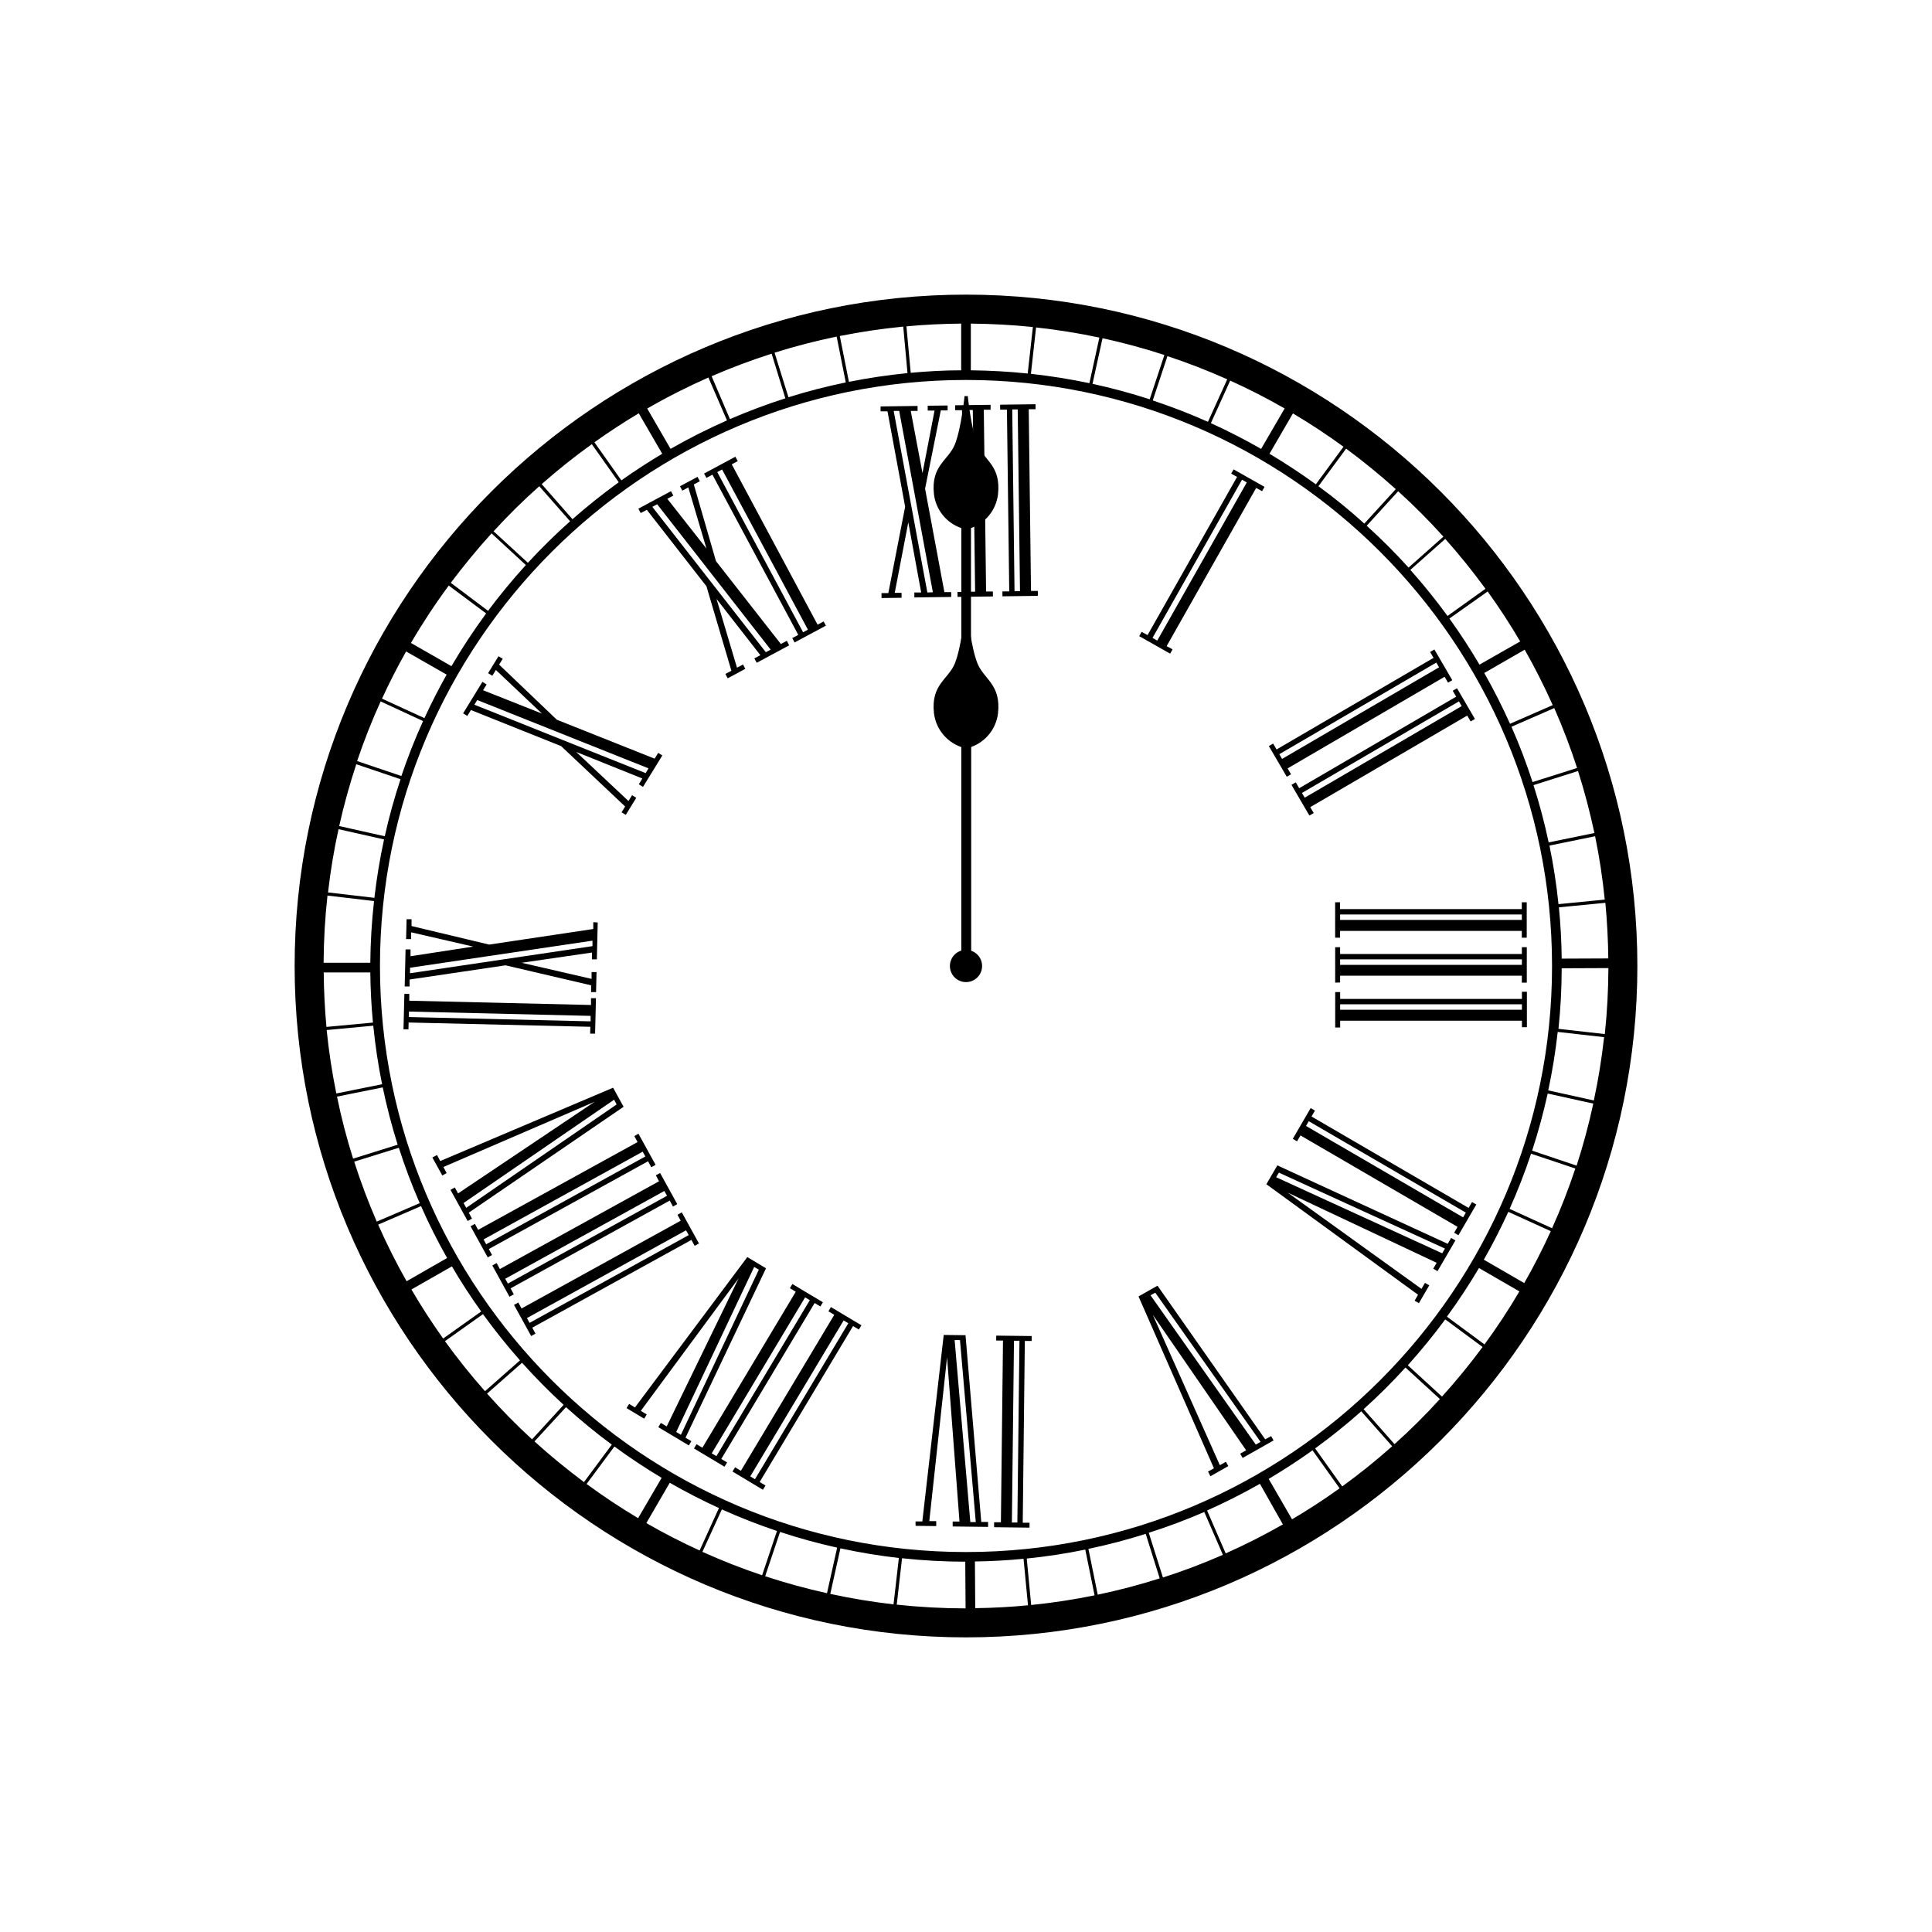
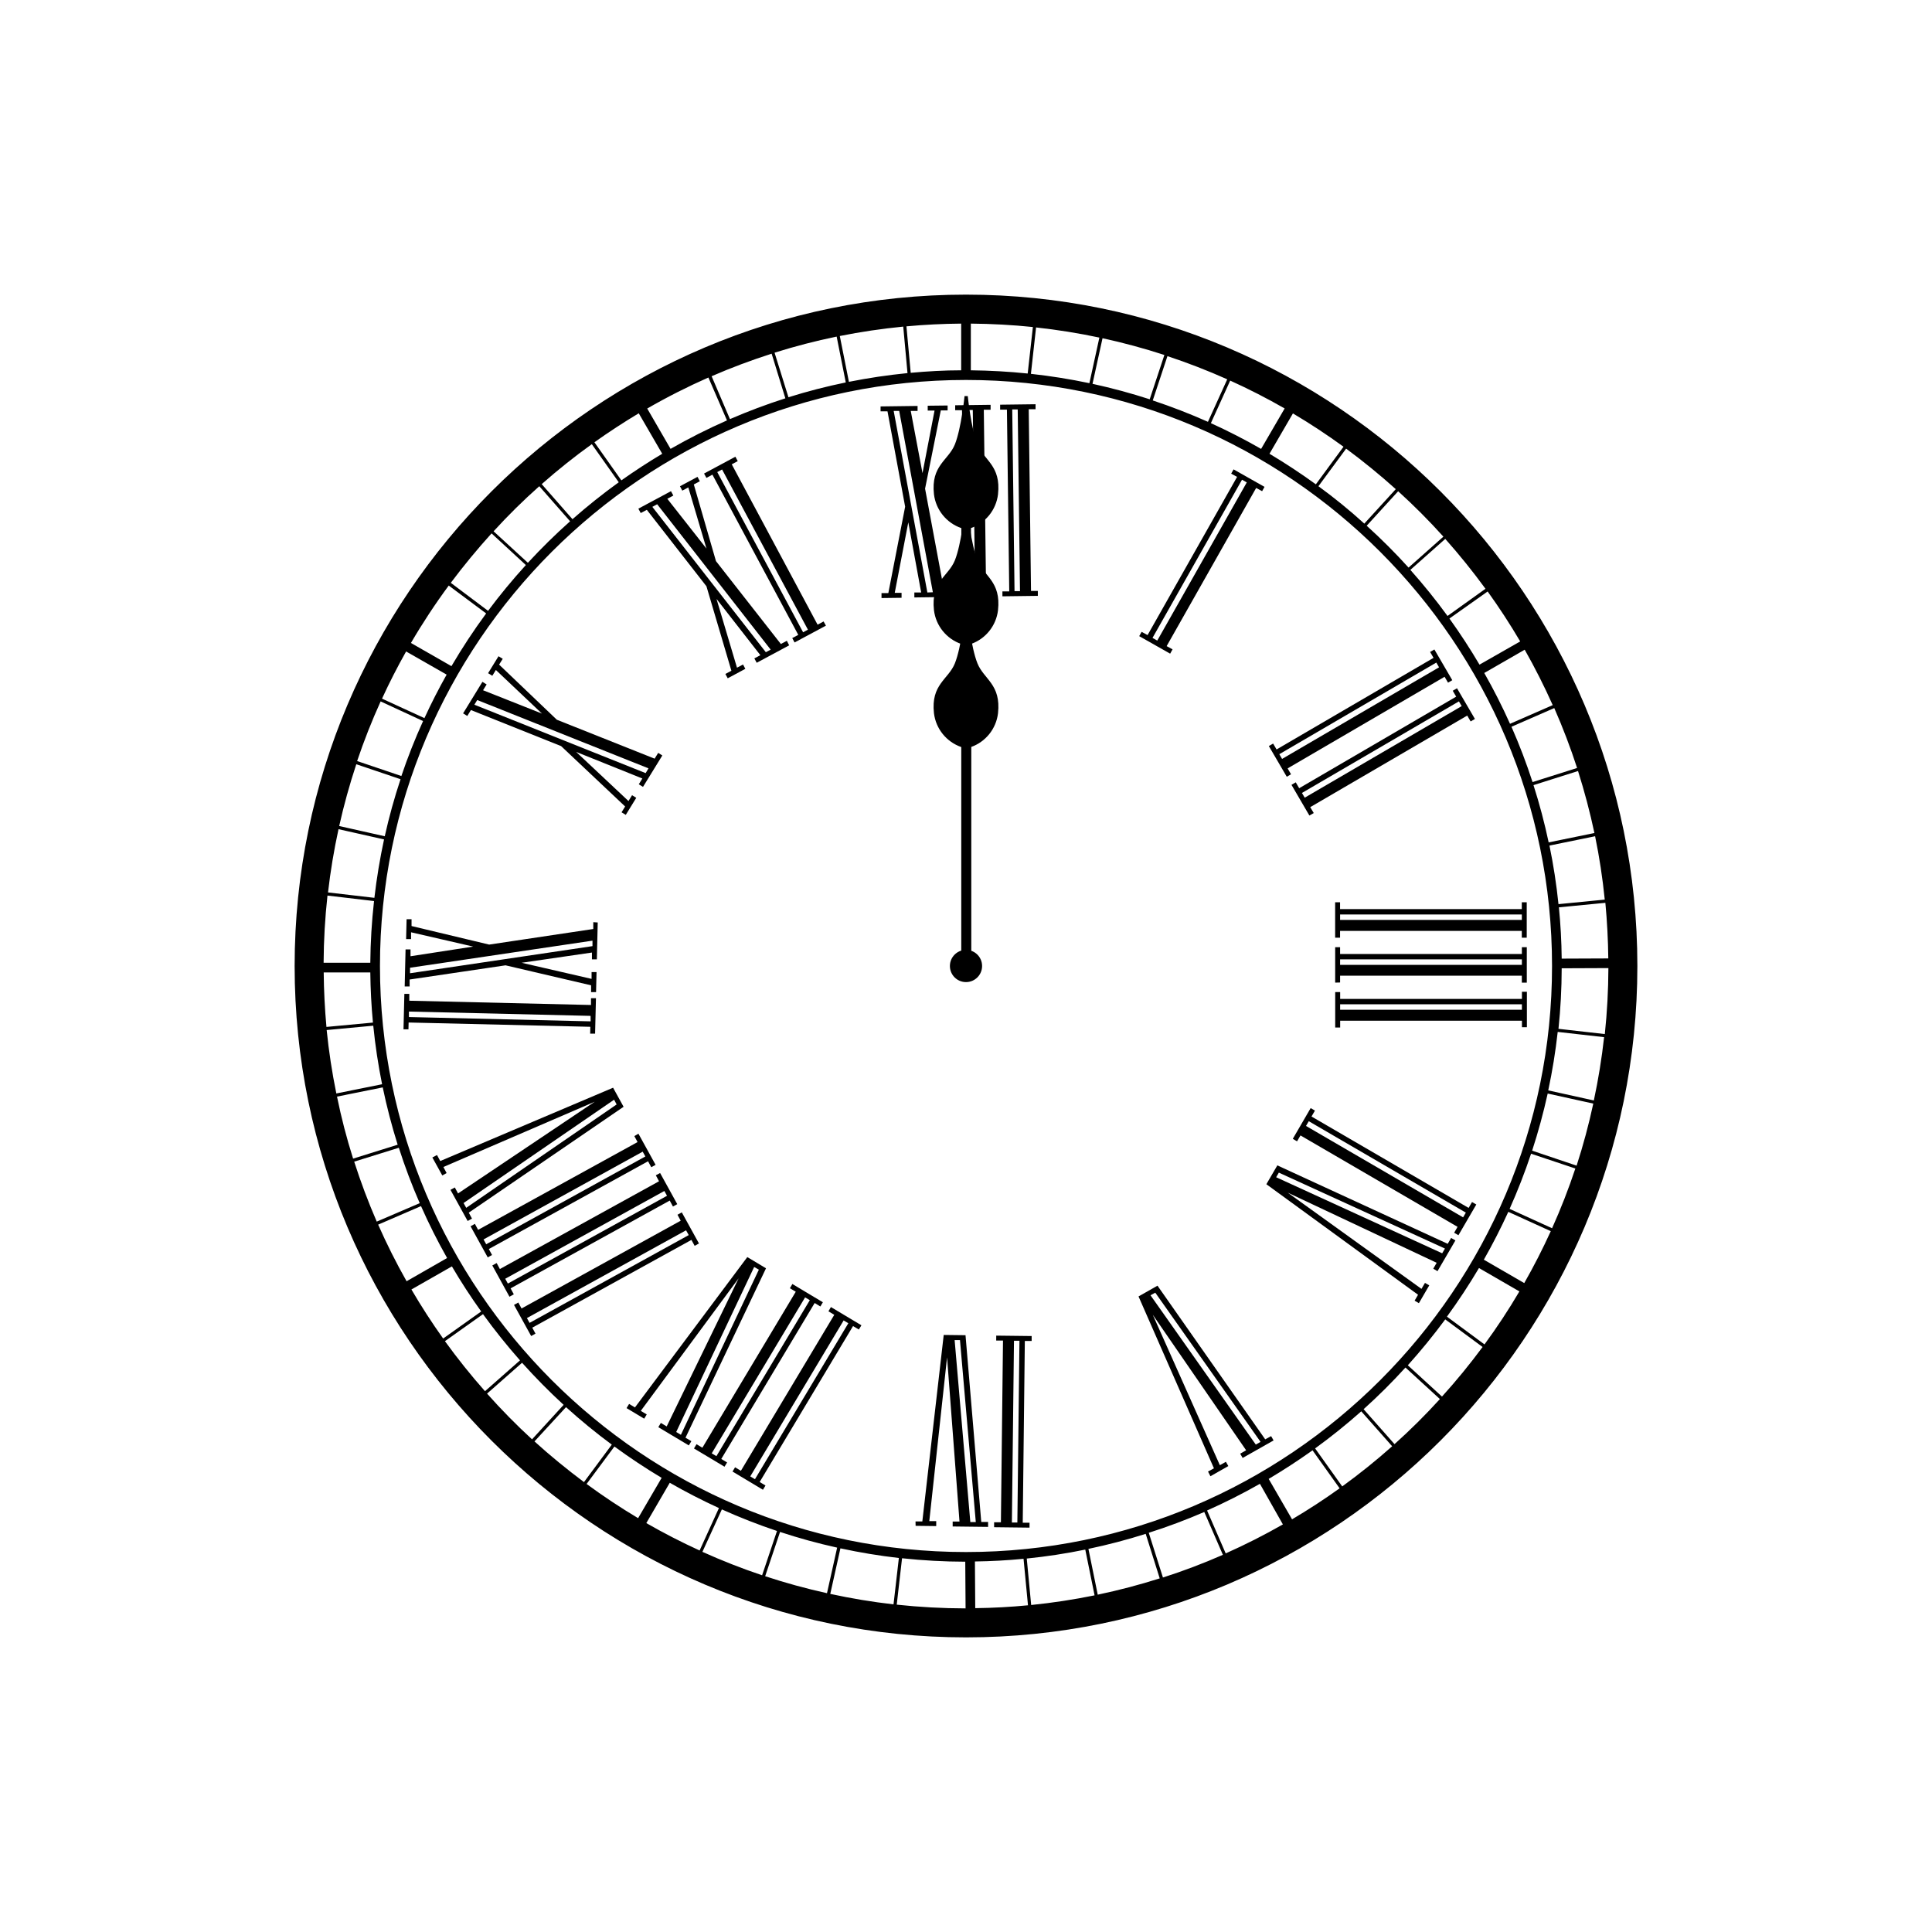
<svg xmlns="http://www.w3.org/2000/svg" id="Layer_3" data-name="Layer 3" viewBox="0 0 600 600">
  <g id="clock_face">
    <path id="rim" d="M300,91.5C185,91.5,91.5,185,91.5,300S185,508.5,300,508.5,508.5,415,508.5,300,415,91.5,300,91.5ZM190,448.64l-8.64,11.64c-5.33-4-10.47-8.18-15.37-12.64L175.78,437C180.31,441.09,185.06,445,190,448.64Zm.81.59q7.1,5.2,14.67,9.73l-7.31,12.52q-8.27-4.94-16-10.62ZM208,460.49q7.43,4.26,15.27,7.85l-6,13.18q-8.49-3.88-16.55-8.51Zm16.18,8.27c5.56,2.5,11.28,4.74,17.12,6.7l-4.62,13.75a199.08,199.08,0,0,1-18.54-7.27Zm18.07,7q8.69,2.87,17.73,4.87l-3.15,14.15q-9.78-2.16-19.2-5.27ZM261,480.85a183.57,183.57,0,0,0,18.15,3l-1.66,14.4A198.5,198.5,0,0,1,257.85,495Zm19.14,3.08A187.16,187.16,0,0,0,299.77,485l.1,14.5a203.81,203.81,0,0,1-21.38-1.16Zm22.63,1q7.62-.1,15.1-.83l1.38,14.44c-5.4.52-10.87.82-16.38.89Zm16.1-.91q9.22-.94,18.17-2.78l2.89,14.21a199.17,199.17,0,0,1-19.69,3Zm19.15-3a182.17,182.17,0,0,0,17.79-4.67l4.35,13.83a196.38,196.38,0,0,1-19.25,5.06Zm18.74-5A182,182,0,0,0,374,469.56l5.78,13.3q-9.09,4-18.62,7.05Zm18.11-6.92q8.43-3.75,16.41-8.29l7.13,12.61a198.12,198.12,0,0,1-17.76,9ZM394,459.29q7-4.16,13.62-8.88l8.41,11.8q-7.15,5.13-14.77,9.63Zm14.42-9.47q7.46-5.42,14.33-11.52l9.6,10.85q-7.44,6.62-15.51,12.47ZM300,482c-100.35,0-182-81.64-182-182s81.65-182,182-182,182,81.65,182,182S400.36,482,300,482ZM151.57,189.7,140,181q6-8,12.66-15.35l10.65,9.83Q157.08,182.32,151.57,189.7Zm-.59.81a186.35,186.35,0,0,0-10.78,16.37l-12.58-7.2a200.08,200.08,0,0,1,11.74-17.83Zm-12.27,19q-3.72,6.6-6.9,13.51l-13.17-6.05c2.29-5,4.8-9.89,7.48-14.65Zm-7.32,14.42A183.6,183.6,0,0,0,124.65,241l-13.74-4.65a197.81,197.81,0,0,1,7.3-18.52Zm-7,18.06a181.75,181.75,0,0,0-4.9,17.72l-14.15-3.18a199.08,199.08,0,0,1,5.31-19.19Zm-5.12,18.7q-1.93,8.93-3,18.14l-14.4-1.68a195.68,195.68,0,0,1,3.26-19.64Zm-3.11,19.14A186.15,186.15,0,0,0,115,299l-14.5,0a199.75,199.75,0,0,1,1.2-20.87ZM100.53,302,115,302c.06,5.24.33,10.44.82,15.57l-14.44,1.35C100.87,313.31,100.58,307.67,100.53,302Zm15.39,16.54q.93,9.23,2.74,18.18l-14.21,2.86a196.63,196.63,0,0,1-3-19.69Zm2.94,19.16q1.89,9.07,4.64,17.8l-13.84,4.32q-3-9.44-5-19.26Zm5,18.75a181,181,0,0,0,6.49,17.2L117,379.38a199,199,0,0,1-7-18.62Zm6.89,18.12q3.66,8.28,8.1,16.12l-12.58,7.21q-4.83-8.53-8.83-17.58Zm9.59,18.72q4.25,7.25,9.1,14l-11.82,8.4q-5.26-7.38-9.85-15.23ZM150,408.12q5.39,7.45,11.49,14.35l-10.87,9.58q-6.6-7.46-12.44-15.54ZM409.45,151l8.6-11.67q8,5.91,15.42,12.58l-9.77,10.7Q416.88,156.41,409.45,151Zm-.8-.59q-7-5.07-14.4-9.49l7.28-12.53q8.12,4.82,15.71,10.35Zm-17-11q-7.59-4.35-15.6-8l6-13.21q8.68,3.93,16.91,8.65ZM375.14,131q-8.36-3.72-17.14-6.64l4.56-13.76a198.11,198.11,0,0,1,18.57,7.2Zm-18.09-7q-8.7-2.82-17.76-4.8l3.11-14.16a198.24,198.24,0,0,1,19.21,5.2Zm-18.73-5q-8.94-1.89-18.16-2.9l1.6-14.41a198.79,198.79,0,0,1,19.66,3.15Zm-19.16-3q-8.71-.9-17.66-1v-14.5q9.75.08,19.27,1.06Zm-20.66-1c-5.28,0-10.51.31-15.67.78l-1.33-14.43q8.42-.78,17-.85Zm-16.67.87q-9.24.92-18.19,2.71l-2.83-14.23q9.69-1.94,19.7-2.92Zm-19.17,2.9a181.37,181.37,0,0,0-17.8,4.6l-4.31-13.84a196.7,196.7,0,0,1,19.28-5ZM243.9,123.7q-8.81,2.82-17.21,6.46L221,116.84q9.1-3.95,18.64-7Zm-18.13,6.86a185.27,185.27,0,0,0-17.52,8.84L201,126.87A200.54,200.54,0,0,1,220,117.24Zm-20.11,10.36q-6.51,3.89-12.69,8.26l-8.37-11.83q6.68-4.75,13.77-9Zm-13.5,8.85q-7.47,5.39-14.37,11.47l-9.56-10.89a198.14,198.14,0,0,1,15.56-12.41Zm289,112.84,14.21-2.91q2,9.69,3,19.68L484,280.79Q483.05,271.56,481.2,262.61Zm-.21-1a182.13,182.13,0,0,0-4.71-17.78l13.83-4.38q3,9.44,5.09,19.25Zm-5-18.73a182,182,0,0,0-6.55-17.18l13.29-5.8a198,198,0,0,1,7.09,18.6Zm-7-18.1q-3.63-8.1-8-15.78l12.56-7.23q4.75,8.37,8.7,17.21Zm-9.48-18.37q-4.35-7.38-9.34-14.32L462,183.69q5.4,7.5,10.11,15.51Zm-9.93-15.12q-5.42-7.44-11.54-14.31l10.84-9.62q6.61,7.43,12.49,15.49Zm-.77,218.42,11.66,8.61c-3.95,5.34-8.16,10.49-12.61,15.4L437.21,424Q443.36,417.15,448.84,409.74Zm.59-.81q5.32-7.29,9.95-15.1l12.55,7.26q-5,8.51-10.84,16.46Zm11.46-17.69q4.11-7.23,7.6-14.86l13.19,6q-3.76,8.26-8.24,16.12Zm8-15.78q3.74-8.35,6.67-17.13l13.75,4.59a195.2,195.2,0,0,1-7.23,18.55Zm7-18.08q2.83-8.7,4.83-17.74l14.16,3.12A195.57,195.57,0,0,1,489.63,362Zm5-18.72a183.73,183.73,0,0,0,2.94-18.16l14.41,1.63a198.85,198.85,0,0,1-3.19,19.66ZM484,319.51a185.24,185.24,0,0,0,1-18.8l14.5-.06a201,201,0,0,1-1.11,20.49Zm15.5-21.86-14.5.06c-.06-5.36-.35-10.68-.87-15.93l14.43-1.4Q499.37,288.91,499.47,297.65Zm-51.23-131-10.83,9.62q-6.17-6.82-13-13l9.77-10.71Q441.57,159.23,448.24,166.64ZM167.48,151l9.57,10.89q-6.87,6.12-13.11,12.89L153.29,165Q160,157.64,167.48,151ZM151.26,432.8l10.87-9.58q6.13,6.84,12.91,13.07L165.23,447A198.55,198.55,0,0,1,151.26,432.8Zm281.82,15.69-9.6-10.85q6.84-6.15,13-12.94l10.69,9.79Q440.5,441.84,433.08,448.49Z" />
    <g id="numbers">
      <g>
        <path d="M295.42,185.39l-11.46.15,0-1.54,2.12,0-4-21.78-4.21,21.89,2.12,0,0,1.54-6.23.08,0-1.54,2.12,0,5.22-26.83-5.48-29.61-2.15,0,0-1.53,11.49-.15,0,1.54-2.12,0,3.65,19.33,3.74-19.43-2.12,0V126l6.18-.07,0,1.53-2.12,0-4.88,24.3,6,32.13,2.12,0Zm-5.71-1.46-10.46-56.32-1.71,0L288,184Z" />
        <path d="M308.36,185.23l-11,.14,0-1.54,2.11,0-.71-56.44-2.12,0,0-1.53,11-.14,0,1.53-2.11,0,.71,56.44,2.11,0Zm-5.53-1.47-.72-56.44-1.7,0,.71,56.44Z" />
        <path d="M322.31,185.05l-11,.14,0-1.53,2.12,0-.72-56.44-2.11,0,0-1.54,11-.14,0,1.54-2.12,0,.71,56.44,2.12,0Zm-5.54-1.46-.71-56.44-1.7,0,.71,56.44Z" />
      </g>
      <path d="M363.4,203l-9.61-5.44.75-1.33,1.85,1,27.8-49.13-1.84-1,.75-1.33,9.61,5.43-.75,1.34-1.85-1-27.8,49.12,1.84,1Zm-4-4.06,27.8-49.12-1.48-.84-27.8,49.13Z" />
      <g>
        <path d="M399.62,241.23l-5.57-9.54,1.33-.77,1.07,1.83L445.2,204.3l-1.07-1.83,1.33-.77,5.56,9.54-1.32.77-1.07-1.83-48.75,28.45,1.06,1.83Zm-1.46-5.54,48.75-28.45-.85-1.47L397.3,234.22Z" />
        <path d="M406.64,253.27l-5.56-9.53,1.33-.78,1.06,1.83,48.76-28.44-1.07-1.83,1.33-.77,5.56,9.53-1.33.77-1.06-1.82L406.9,250.67,408,252.5Zm-1.45-5.54,48.75-28.44-.86-1.47-48.75,28.44Z" />
      </g>
      <g>
        <path d="M414.64,291.21v-11h1.53v2.12l56.44,0v-2.12h1.53v11h-1.53v-2.11l-56.44,0v2.11Zm1.54-5.52,56.44,0V284l-56.44,0Z" />
        <path d="M414.65,305.16v-11h1.53v2.11l56.45,0v-2.11h1.53v11h-1.54V303l-56.44,0v2.12Zm1.53-5.52,56.45,0v-1.7l-56.45,0Z" />
        <path d="M414.66,319.1v-11h1.54v2.12l56.45,0V308h1.54v11h-1.54V317l-56.45,0v2.11Zm1.53-5.52,56.45,0v-1.7l-56.45,0Z" />
      </g>
      <g>
        <path d="M401.49,353.67l5.55-9.54,1.33.78-1.07,1.83,48.79,28.39,1.06-1.83,1.33.77-5.55,9.54-1.33-.77,1.06-1.83-48.78-28.39-1.07,1.83Zm4.1-4,48.79,28.39.85-1.47-48.78-28.39Z" />
        <path d="M439.32,403.93l1.07-1.83-47.11-34.33,3.41-5.85,52.91,24.36,1.06-1.82,1.33.77-5.56,9.54-1.32-.77,1.06-1.83-46.25-21.78,41.53,29.88,1.09-1.86,1.33.77-3.22,5.53Zm-43-38.33,51.56,23.62.86-1.47-51.58-23.58Z" />
      </g>
      <path d="M375.16,457l1.84-1-23.42-53.38,5.89-3.34L392.92,447l1.84-1,.76,1.34-9.61,5.44-.76-1.33,1.85-1.05-29-42.1,20.84,46.73,1.87-1.06.76,1.33-5.56,3.16ZM357.3,402.26,390,448.63l1.48-.84-32.7-46.34Z" />
      <g>
        <path d="M309.39,414.79l11,.13v1.53l-2.12,0-.65,56.44,2.11,0v1.53l-11-.13,0-1.53,2.11,0,.65-56.44-2.11,0Zm5.51,1.6-.65,56.44,1.7,0,.65-56.44Z" />
        <path d="M284.32,472.49l2.12,0,6.64-57.91,6.77.08,4.89,58,2.12,0,0,1.53-11-.13,0-1.53,2.12,0-3.86-51-5.52,50.87,2.15,0v1.54l-6.4-.08Zm12.15-56.31,4.87,56.5,1.7,0-4.91-56.5Z" />
      </g>
      <g>
        <path d="M258.05,405.92l9.47,5.66-.79,1.32-1.81-1.08-29,48.43,1.81,1.09-.79,1.32L227.49,457l.79-1.32,1.81,1.09,29-48.44-1.81-1.09Zm3.95,4.15-29,48.44,1.46.87,29-48.44Z" />
        <path d="M246.08,398.76l9.47,5.67-.78,1.31L253,404.66l-29,48.43,1.81,1.09L225,455.5l-9.48-5.67.79-1.32,1.82,1.09,29-48.44-1.82-1.09Zm3.95,4.15-29,48.44,1.46.87,29-48.44Z" />
        <path d="M195.37,436l1.82,1.09,34.89-46.69,5.81,3.48-25,52.61,1.82,1.08-.79,1.32-9.47-5.67.78-1.32,1.82,1.09,22.34-46L199,438.16l1.85,1.1-.79,1.32-5.48-3.28Zm38.84-42.53L210,444.72l1.46.87,24.21-51.29Z" />
      </g>
      <g>
        <path d="M211.74,376.51l5.33,9.66-1.34.74-1-1.85-49.43,27.26,1,1.85-1.34.75-5.33-9.67,1.34-.74,1,1.85,49.43-27.26-1-1.85Zm1.32,5.57-49.42,27.26.82,1.49,49.43-27.26Z" />
        <path d="M205,364.29l5.33,9.67-1.34.74-1-1.85-49.42,27.26,1,1.85-1.35.75L152.89,393l1.35-.75,1,1.86,49.43-27.26-1-1.85Zm1.32,5.58L156.9,397.13l.82,1.49,49.43-27.26Z" />
        <path d="M198.27,352.08l5.33,9.67-1.34.74-1-1.85L151.81,387.9l1,1.85-1.34.74-5.33-9.66,1.34-.75,1,1.86L198,354.68l-1-1.86Zm1.32,5.58-49.42,27.26.82,1.49,49.43-27.26Z" />
        <path d="M135.72,358.71l1,1.86L190.4,337.8l3.26,5.92L145.58,376.6l1,1.85-1.35.74-5.33-9.67,1.35-.74,1,1.85,42.45-28.48-47,20.27,1,1.89-1.34.74-3.09-5.59Zm55-17.19-46.76,32.09.83,1.49L191.5,343Z" />
      </g>
      <g>
        <path d="M185.08,310l-.27,11-1.53,0,.05-2.12-56.43-1.33-.05,2.11-1.54,0,.27-11,1.53,0,0,2.12,56.43,1.33,0-2.11Zm-1.67,5.49L127,314.15l0,1.7,56.43,1.34Z" />
        <path d="M185.63,286.48l-.27,11.45-1.53,0,0-2.11L162,299l21.72,5,0-2.11,1.54,0-.15,6.23-1.54,0,0-2.12L157,299.79l-29.79,4.41,0,2.15-1.53,0,.27-11.5,1.54,0,0,2.12,19.45-3-19.28-4.44,0,2.12-1.54,0,.15-6.18,1.54,0,0,2.12,24.1,5.76,32.34-4.84,0-2.12ZM184,292.13l-56.66,8.41,0,1.71,56.66-8.42Z" />
      </g>
      <path d="M205.69,234.62l-6,9.75-1.31-.8,1.11-1.8-20.56-8.26,16.25,15.26,1.11-1.81,1.31.81-3.26,5.3-1.31-.8,1.11-1.81L174.25,231.7l-28-11.19-1.13,1.84-1.3-.81,6-9.79,1.31.81-1.11,1.8,18.29,7.25L154,208.07l-1.11,1.8-1.31-.81,3.24-5.26,1.31.8L155,206.4l17.93,17.12,30.37,12.09,1.11-1.8Zm-4.29,4L148.21,217.4l-.89,1.45,53.19,21.25Z" />
      <g>
        <path d="M245.08,200.42,235,205.83l-.73-1.36,1.87-1L222.52,186l6.36,21.36,1.87-1,.72,1.35L226,210.65l-.73-1.35,1.87-1-7.75-26.23-18.51-23.74-1.9,1-.73-1.36,10.13-5.43.73,1.36-1.87,1,12.16,15.47-5.64-19-1.87,1-.72-1.36,5.45-2.92.72,1.36-1.87,1,6.88,23.81,20.15,25.74,1.87-1Zm-5.74,1.33L204.09,156.6l-1.5.81,35.25,45.14Z" />
        <path d="M256.5,194.3l-9.74,5.22-.72-1.36,1.87-1-26.66-49.75-1.87,1-.73-1.35,9.73-5.22.73,1.36-1.86,1L253.91,194l1.86-1Zm-5.59,1.25L224.25,145.8l-1.5.81,26.66,49.75Z" />
      </g>
    </g>
  </g>
  <rect id="frame_holder" width="600" height="600" fill="none" />
-   <path id="min_hand" d="M303.55,138c-2-5-3-15-3-15h-1s-1,10-3,15-7.5,6.5-6.5,15.5a12.74,12.74,0,0,0,8.5,10.51V300.5h3V164a12.71,12.71,0,0,0,8.39-10.47C310.94,144.5,305.55,143,303.55,138Z" />
+   <path id="sec_hand" d="M303.55,138c-2-5-3-15-3-15h-1s-1,10-3,15-7.5,6.5-6.5,15.5a12.74,12.74,0,0,0,8.5,10.51V300.5h3V164a12.71,12.71,0,0,0,8.39-10.47C310.94,144.5,305.55,143,303.55,138Z" />
  <circle id="clock_center" cx="300" cy="300" r="5" />
  <path id="hour_hand" d="M303.55,206c-2-5-3-15-3-15h-1s-1,10-3,15-7.5,6.5-6.5,15.5a12.74,12.74,0,0,0,8.5,10.51V300.5h3V232a12.71,12.71,0,0,0,8.39-10.47C310.94,212.5,305.55,211,303.55,206Z" />
  <rect id="frame_holder-2" data-name="frame_holder" width="600" height="600" fill="none" />
+   <path id="min_hand" d="M303.55,174c-2-5-3-15-3-15h-1s-1,10-3,15-7.5,6.5-6.5,15.5a12.74,12.74,0,0,0,8.5,10.51V300.5h3V200a12.71,12.71,0,0,0,8.39-10.47C310.94,180.5,305.55,179,303.55,174Z" />
</svg>
